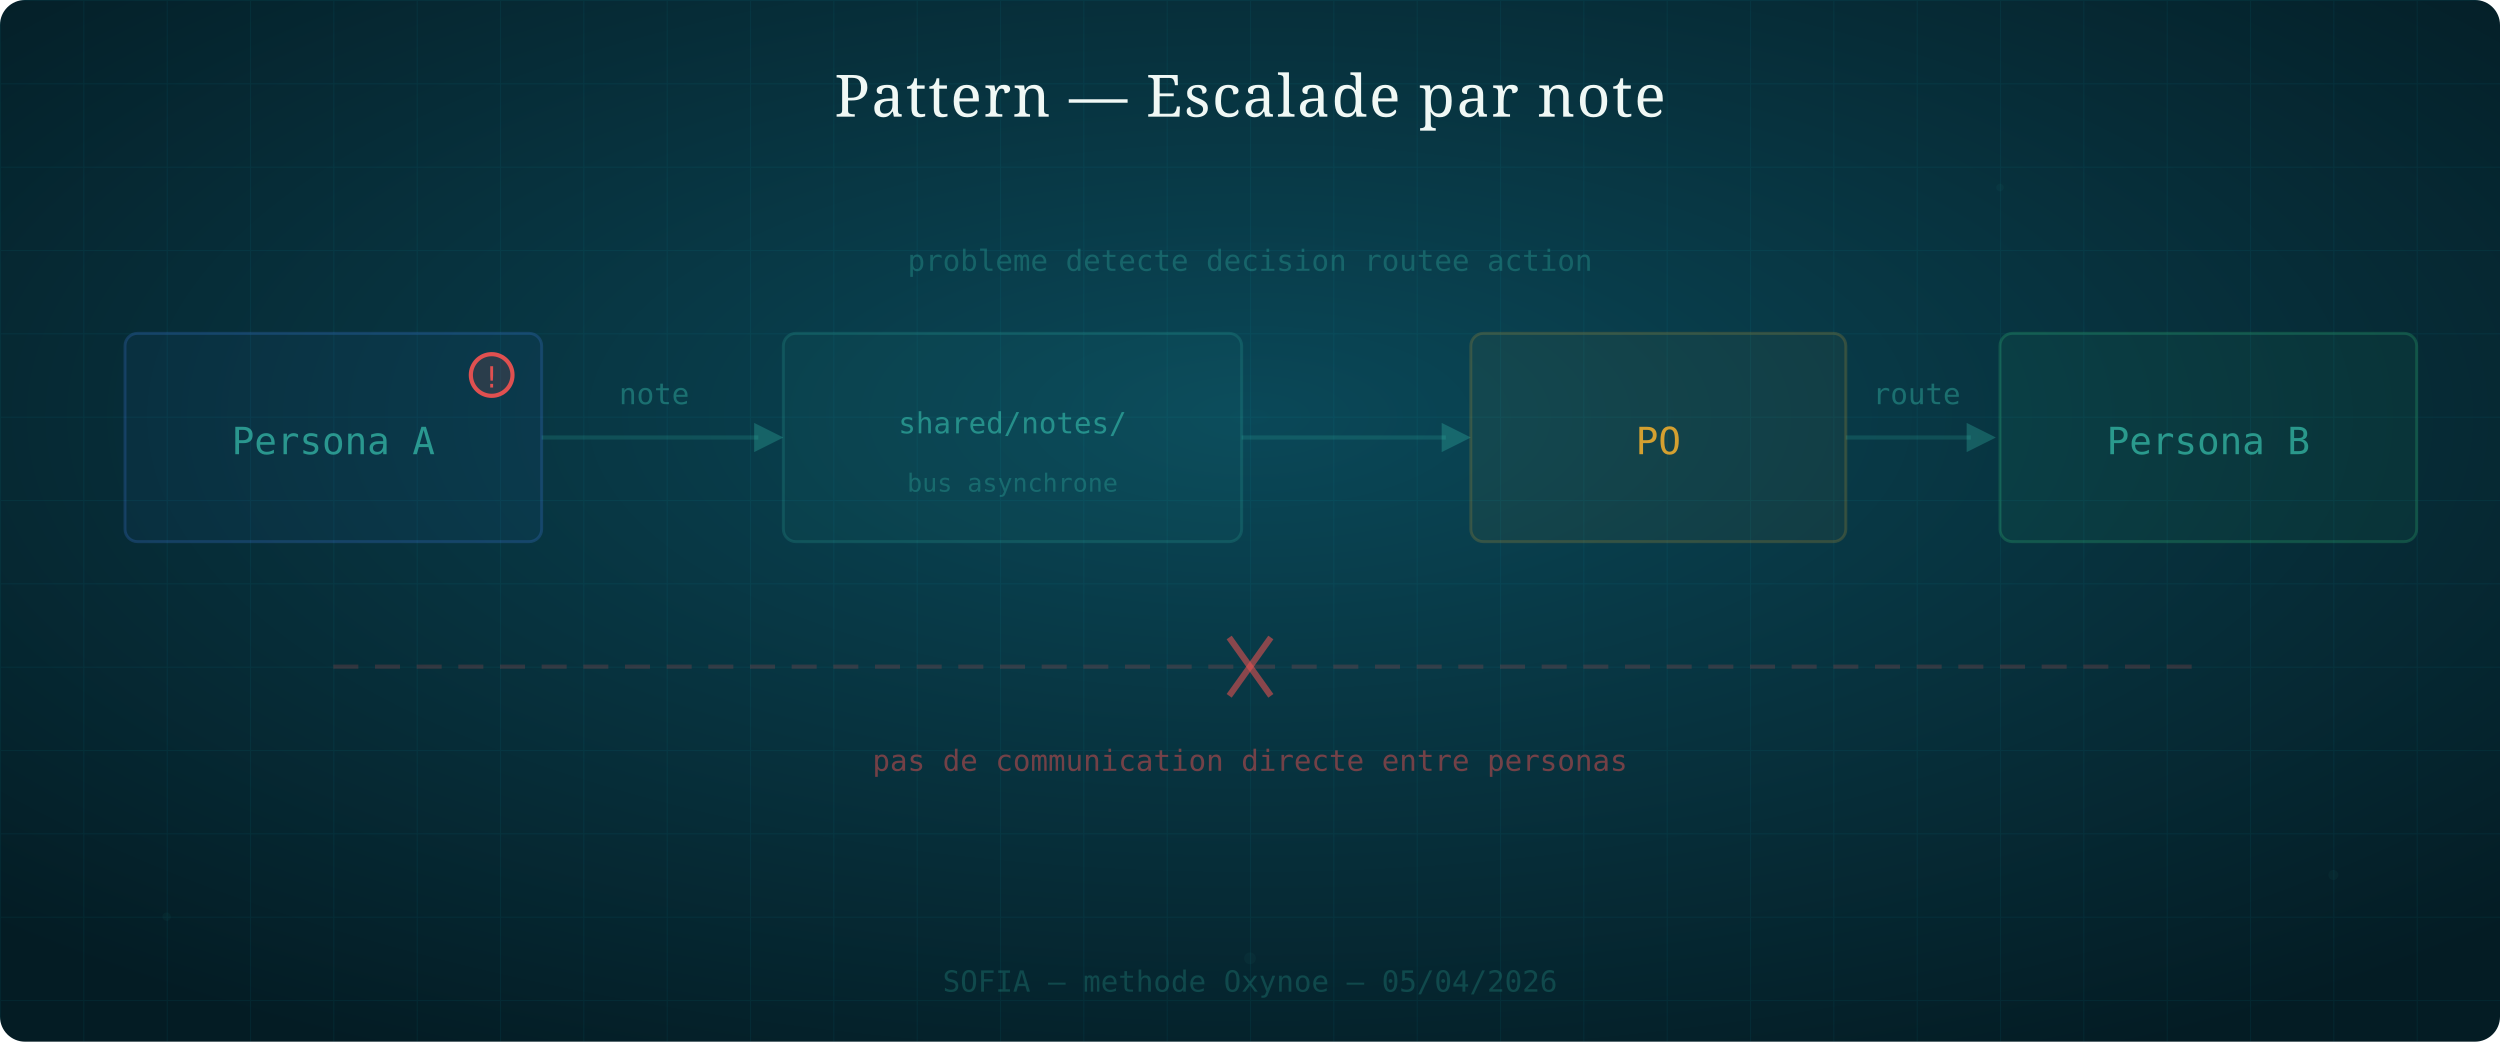
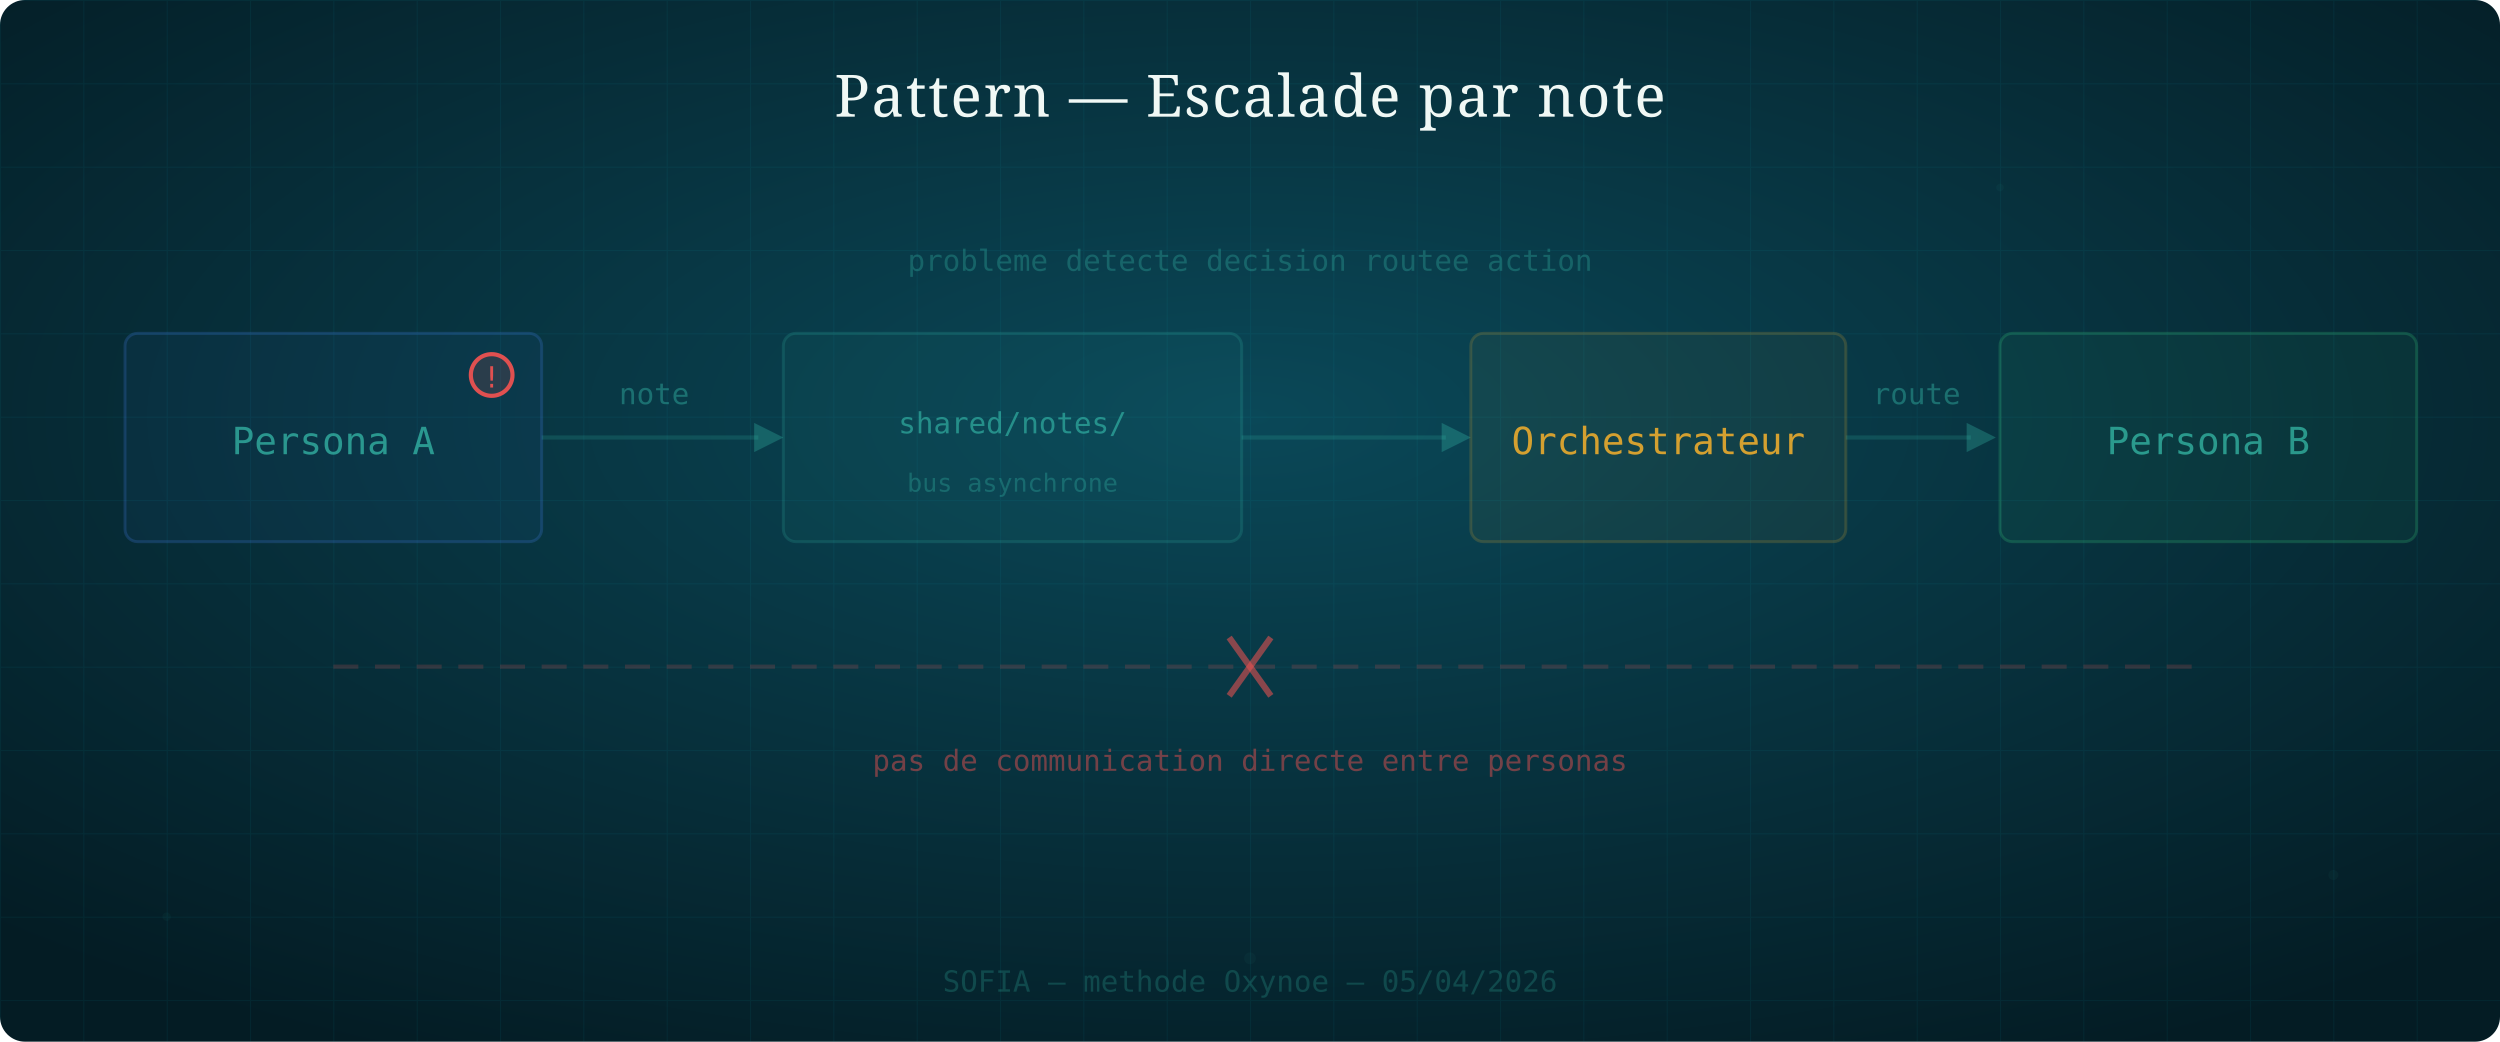
<svg xmlns="http://www.w3.org/2000/svg" viewBox="0 0 600 250" font-family="IBM Plex Mono,monospace">
  <defs>
    <radialGradient id="bg-grad" cx="50%" cy="40%" r="70%">
      <stop offset="0%" stop-color="#0a4858" />
      <stop offset="100%" stop-color="#041c24" />
    </radialGradient>
    <pattern id="grid" width="20" height="20" patternUnits="userSpaceOnUse">
      <path d="M 20 0 L 0 0 0 20" fill="none" stroke="rgba(0,200,220,0.06)" stroke-width="0.5" />
    </pattern>
  </defs>
  <rect width="600" height="250" fill="url(#bg-grad)" rx="6" />
  <rect width="600" height="250" fill="url(#grid)" rx="6" />
  <text x="300" y="28" text-anchor="middle" fill="#f0f8f5" font-family="Georgia,serif" font-size="14" font-weight="300" letter-spacing="0.03em">Pattern — Escalade par note</text>
  <text x="300" y="65" text-anchor="middle" fill="rgba(64,216,192,0.25)" font-size="7">probleme detecte                         decision routee                      action</text>
  <rect x="30" y="80" width="100" height="50" rx="3" fill="rgba(79,138,255,0.05)" stroke="rgba(79,138,255,0.2)" stroke-width="0.7" />
  <text x="80" y="109" text-anchor="middle" fill="rgba(64,216,192,0.6)" font-size="9">Persona A</text>
  <circle cx="118" cy="90" r="5" fill="rgba(224,80,80,0.15)" stroke="#e05050" stroke-width="1" />
  <text x="118" y="93" text-anchor="middle" font-size="7" fill="#e05050">!</text>
  <line x1="130" y1="105" x2="182" y2="105" stroke="rgba(64,216,192,0.15)" stroke-width="1" />
  <path d="M7,-3.5 L0,0 L7,3.5Z" fill="rgba(64,216,192,0.25)" transform="translate(188,105) rotate(180)" />
  <text x="157" y="97" text-anchor="middle" fill="rgba(64,216,192,0.35)" font-size="7">note</text>
  <rect x="188" y="80" width="110" height="50" rx="3" fill="rgba(64,216,192,0.04)" stroke="rgba(64,216,192,0.15)" stroke-width="0.7" />
  <text x="243" y="104" text-anchor="middle" fill="rgba(64,216,192,0.5)" font-size="7">shared/notes/</text>
  <text x="243" y="118" text-anchor="middle" fill="rgba(64,216,192,0.25)" font-size="6">bus asynchrone</text>
  <line x1="298" y1="105" x2="347" y2="105" stroke="rgba(64,216,192,0.15)" stroke-width="1" />
  <path d="M7,-3.5 L0,0 L7,3.5Z" fill="rgba(64,216,192,0.25)" transform="translate(353,105) rotate(180)" />
  <rect x="353" y="80" width="90" height="50" rx="3" fill="rgba(212,160,48,0.05)" stroke="rgba(212,160,48,0.2)" stroke-width="0.7" />
-   <text x="398" y="109" text-anchor="middle" fill="#d4a030" font-size="9">PO</text>
+   <text x="398" y="109" text-anchor="middle" fill="#d4a030" font-size="9">Orchestrateur</text>
  <line x1="443" y1="105" x2="473" y2="105" stroke="rgba(64,216,192,0.15)" stroke-width="1" />
  <path d="M7,-3.5 L0,0 L7,3.5Z" fill="rgba(64,216,192,0.25)" transform="translate(479,105) rotate(180)" />
  <text x="460" y="97" text-anchor="middle" fill="rgba(64,216,192,0.35)" font-size="7">route</text>
  <rect x="480" y="80" width="100" height="50" rx="3" fill="rgba(61,220,132,0.05)" stroke="rgba(61,220,132,0.2)" stroke-width="0.7" />
  <text x="530" y="109" text-anchor="middle" fill="rgba(64,216,192,0.6)" font-size="9">Persona B</text>
  <line x1="80" y1="160" x2="530" y2="160" stroke="rgba(224,80,80,0.2)" stroke-width="1" stroke-dasharray="6,4" />
  <line x1="295" y1="153" x2="305" y2="167" stroke="#e05050" stroke-width="1.5" opacity="0.6" />
  <line x1="305" y1="153" x2="295" y2="167" stroke="#e05050" stroke-width="1.5" opacity="0.6" />
  <text x="300" y="185" text-anchor="middle" fill="rgba(224,80,80,0.5)" font-size="7">pas de communication directe entre personas</text>
  <circle cx="560" cy="210" r="1.2" fill="rgba(64,216,192,0.04)" />
  <circle cx="40" cy="220" r="1.0" fill="rgba(64,216,192,0.04)" />
  <circle cx="300" cy="230" r="1.4" fill="rgba(64,216,192,0.04)" />
  <circle cx="480" cy="45" r="0.9" fill="rgba(64,216,192,0.04)" />
  <text x="300" y="238" text-anchor="middle" fill="rgba(64,216,192,0.2)" font-size="7">SOFIA — methode Oxynoe — 05/04/2026</text>
</svg>
